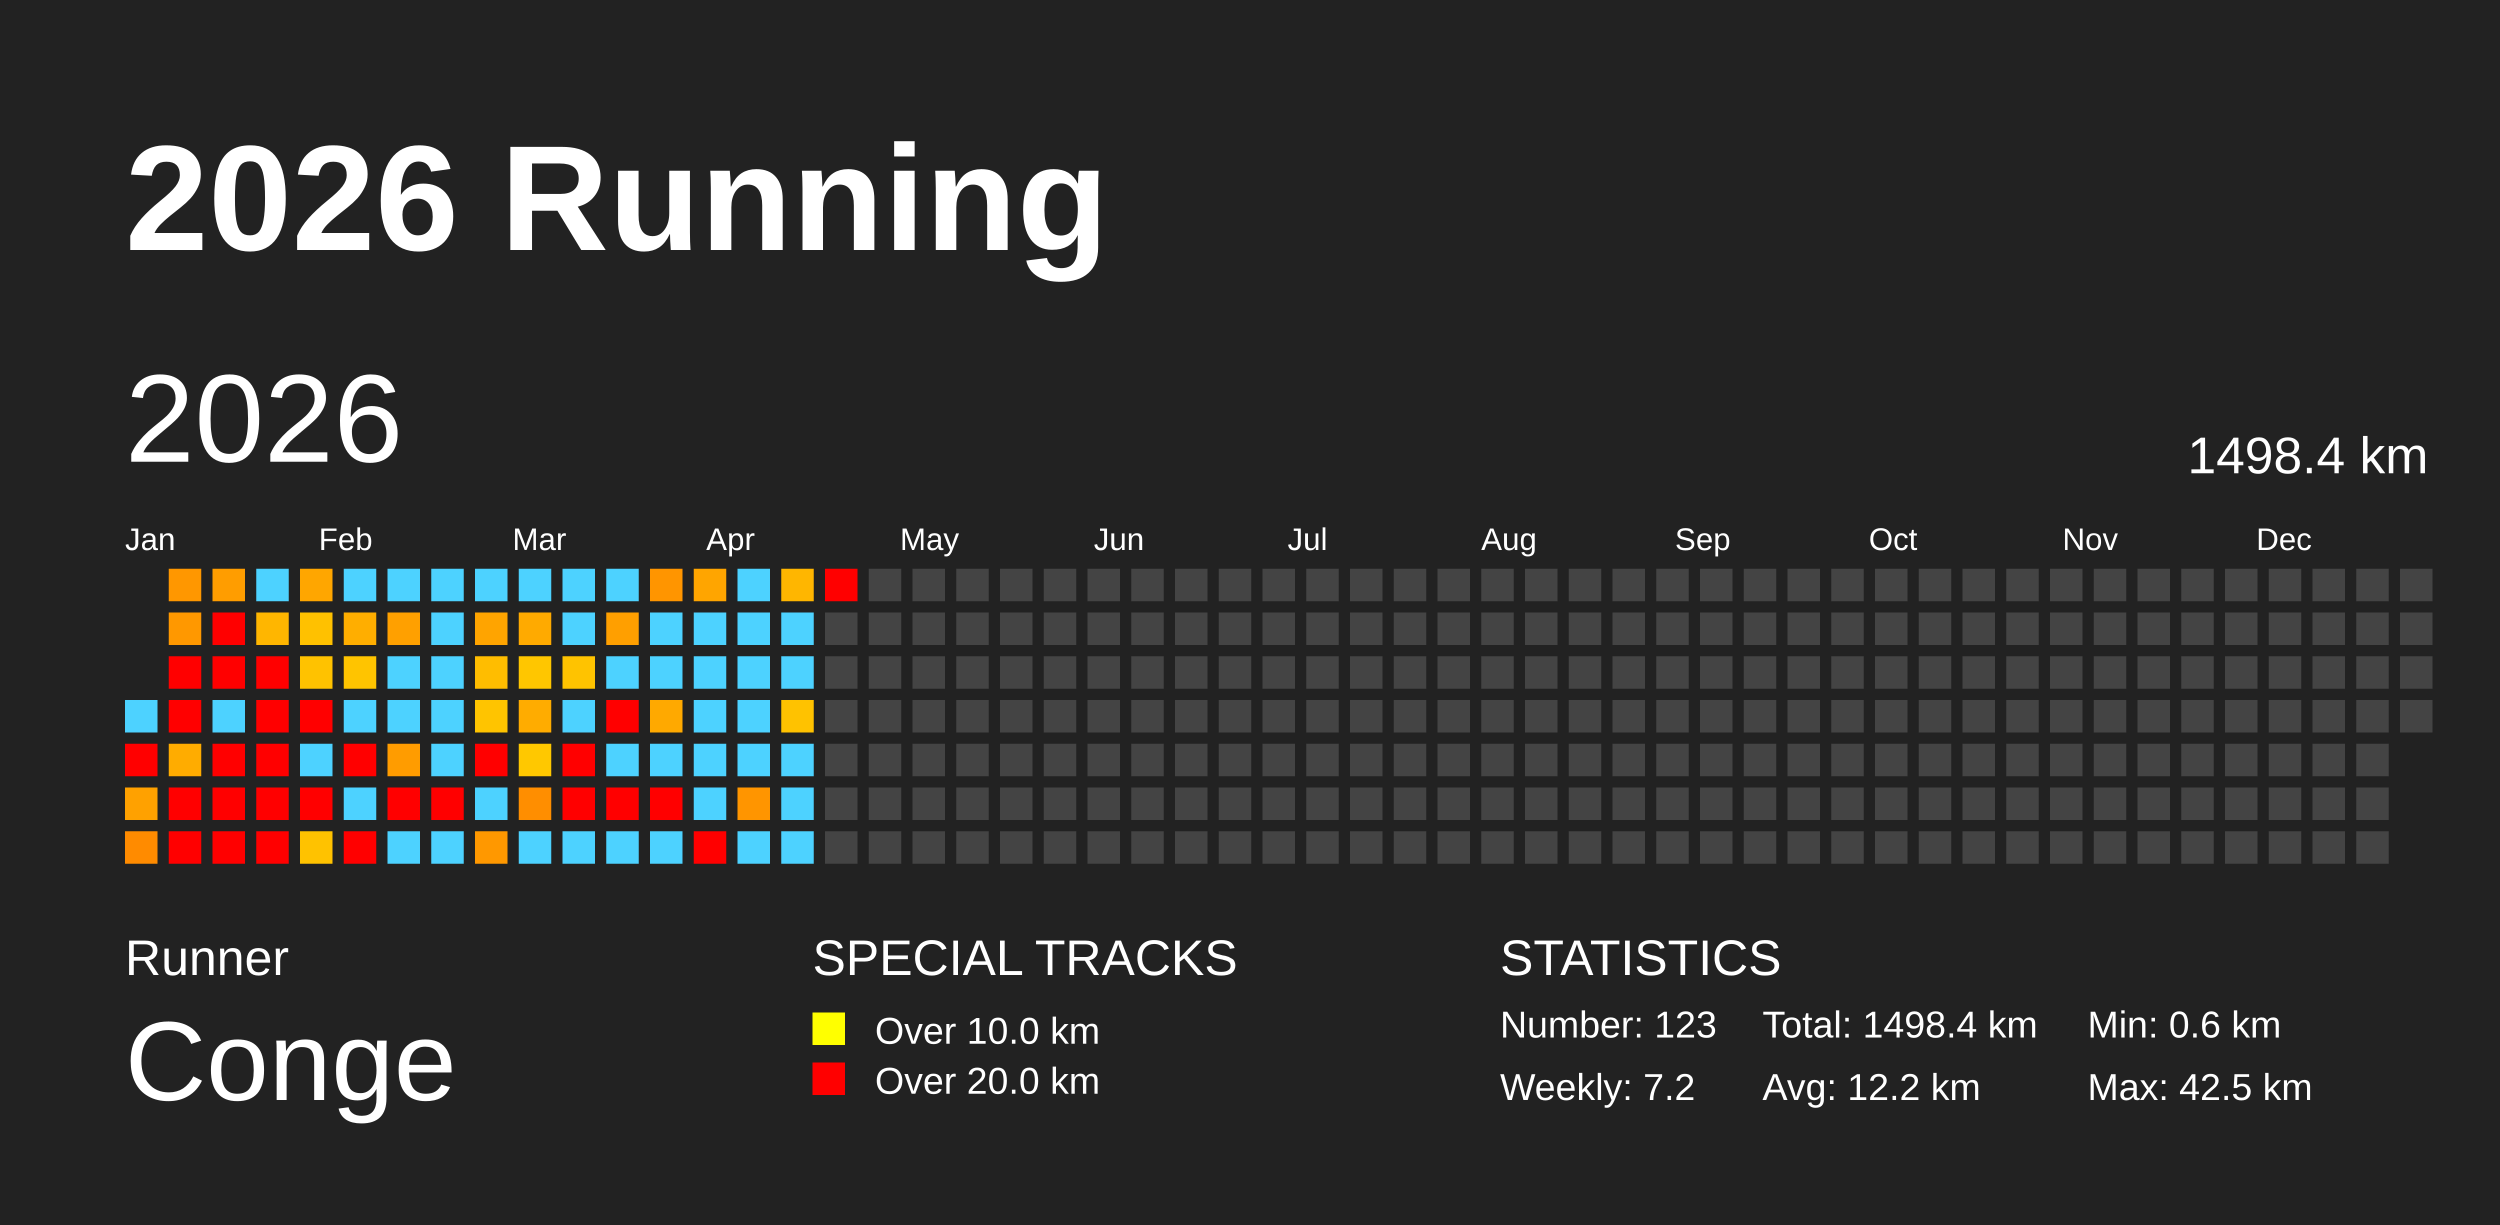
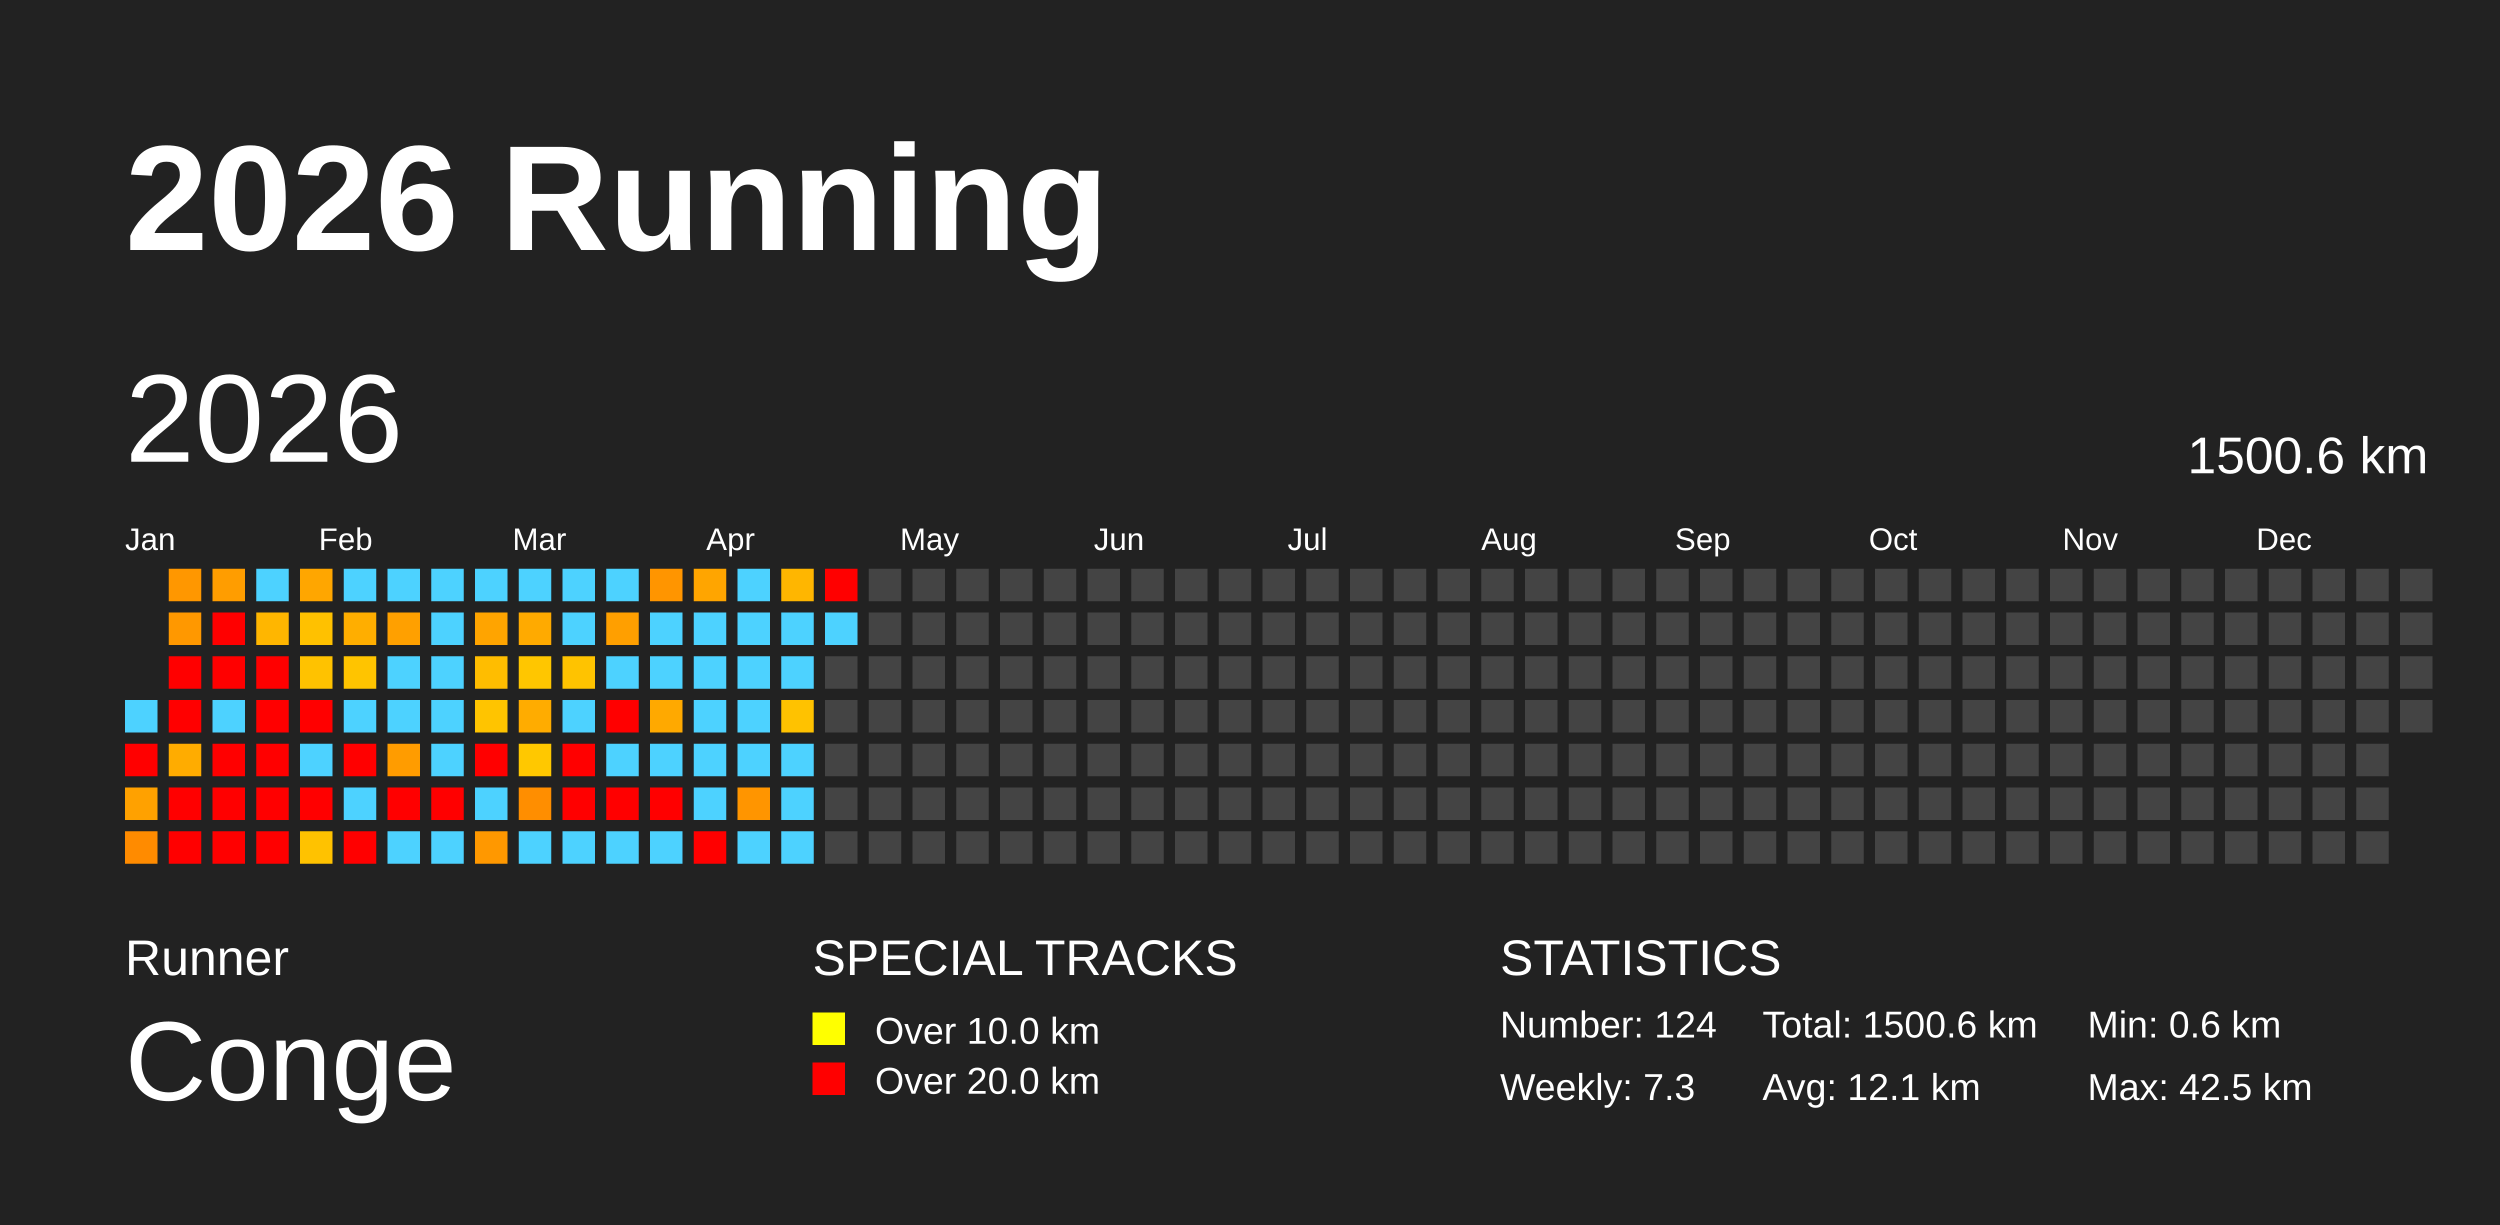
<svg xmlns="http://www.w3.org/2000/svg" baseProfile="full" height="98mm" version="1.1" viewBox="0,0,200,98" width="200mm">
  <defs />
  <rect fill="#222222" height="98" width="200" x="0" y="0" />
  <text fill="#FFFFFF" style="font-size:12px; font-family:Arial; font-weight:bold;" x="10" y="20">2026 Running</text>
  <text fill="#FFFFFF" style="font-size:4px; font-family:Arial" x="10" y="78">Runner</text>
  <text fill="#FFFFFF" style="font-size:9px; font-family:Arial" x="10" y="88">Conge</text>
  <text fill="#FFFFFF" style="font-size:4px; font-family:Arial" x="65" y="78">SPECIAL TRACKS</text>
  <rect fill="yellow" height="2.6" width="2.6" x="65" y="81" />
  <text fill="#FFFFFF" style="font-size:3px; font-family:Arial" x="70" y="83.5">Over 10.0 km</text>
  <rect fill="red" height="2.6" width="2.6" x="65" y="85" />
  <text fill="#FFFFFF" style="font-size:3px; font-family:Arial" x="70" y="87.5">Over 20.0 km</text>
  <text fill="#FFFFFF" style="font-size:4px; font-family:Arial" x="120" y="78">STATISTICS</text>
-   <text fill="#FFFFFF" style="font-size:3px; font-family:Arial" x="120" y="83">Number: 123</text>
-   <text fill="#FFFFFF" style="font-size:3px; font-family:Arial" x="120" y="88">Weekly: 7.2</text>
-   <text fill="#FFFFFF" style="font-size:3px; font-family:Arial" x="141" y="83">Total: 1498.4 km</text>
-   <text fill="#FFFFFF" style="font-size:3px; font-family:Arial" x="141" y="88">Avg: 12.2 km</text>
+   <text fill="#FFFFFF" style="font-size:3px; font-family:Arial" x="120" y="83">Number: 124</text>
+   <text fill="#FFFFFF" style="font-size:3px; font-family:Arial" x="120" y="88">Weekly: 7.3</text>
+   <text fill="#FFFFFF" style="font-size:3px; font-family:Arial" x="141" y="83">Total: 1500.6 km</text>
+   <text fill="#FFFFFF" style="font-size:3px; font-family:Arial" x="141" y="88">Avg: 12.1 km</text>
  <text fill="#FFFFFF" style="font-size:3px; font-family:Arial" x="167" y="83">Min: 0.6 km</text>
  <text fill="#FFFFFF" style="font-size:3px; font-family:Arial" x="167" y="88">Max: 42.5 km</text>
  <text dominant-baseline="hanging" fill="#FFFFFF" style="font-size:10.0px; font-family:Arial;" x="10" y="30">2026</text>
-   <text dominant-baseline="hanging" fill="#FFFFFF" style="font-size:4.125px; font-family:Arial;" x="175" y="35">1498.4 km</text>
+   <text dominant-baseline="hanging" fill="#FFFFFF" style="font-size:4.125px; font-family:Arial;" x="175" y="35">1500.6 km</text>
  <text fill="#FFFFFF" style="font-size:2.5px; font-family:Arial" x="10.0" y="44">Jan</text>
  <text fill="#FFFFFF" style="font-size:2.5px; font-family:Arial" x="25.5" y="44">Feb</text>
  <text fill="#FFFFFF" style="font-size:2.5px; font-family:Arial" x="41.0" y="44">Mar</text>
  <text fill="#FFFFFF" style="font-size:2.5px; font-family:Arial" x="56.5" y="44">Apr</text>
  <text fill="#FFFFFF" style="font-size:2.5px; font-family:Arial" x="72.0" y="44">May</text>
  <text fill="#FFFFFF" style="font-size:2.5px; font-family:Arial" x="87.5" y="44">Jun</text>
  <text fill="#FFFFFF" style="font-size:2.5px; font-family:Arial" x="103.0" y="44">Jul</text>
  <text fill="#FFFFFF" style="font-size:2.5px; font-family:Arial" x="118.5" y="44">Aug</text>
  <text fill="#FFFFFF" style="font-size:2.5px; font-family:Arial" x="134.0" y="44">Sep</text>
  <text fill="#FFFFFF" style="font-size:2.5px; font-family:Arial" x="149.5" y="44">Oct</text>
  <text fill="#FFFFFF" style="font-size:2.5px; font-family:Arial" x="165.0" y="44">Nov</text>
  <text fill="#FFFFFF" style="font-size:2.5px; font-family:Arial" x="180.5" y="44">Dec</text>
  <rect fill="#4dd2ff" height="2.6" width="2.6" x="10.0" y="56.0" />
  <rect fill="red" height="2.6" width="2.6" x="10.0" y="59.5" />
  <rect fill="#ffa100" height="2.6" width="2.6" x="10.0" y="63.0" />
  <rect fill="#ff8b00" height="2.6" width="2.6" x="10.0" y="66.5" />
  <rect fill="#ff9700" height="2.6" width="2.6" x="13.5" y="45.5" />
  <rect fill="#ff9800" height="2.6" width="2.6" x="13.5" y="49.0" />
  <rect fill="red" height="2.6" width="2.6" x="13.5" y="52.5" />
  <rect fill="red" height="2.6" width="2.6" x="13.5" y="56.0" />
  <rect fill="#ffac00" height="2.6" width="2.6" x="13.5" y="59.5" />
  <rect fill="red" height="2.6" width="2.6" x="13.5" y="63.0" />
  <rect fill="red" height="2.6" width="2.6" x="13.5" y="66.5" />
  <rect fill="#ff9d00" height="2.6" width="2.6" x="17.0" y="45.5" />
  <rect fill="red" height="2.6" width="2.6" x="17.0" y="49.0" />
  <rect fill="red" height="2.6" width="2.6" x="17.0" y="52.5" />
  <rect fill="#4dd2ff" height="2.6" width="2.6" x="17.0" y="56.0" />
  <rect fill="red" height="2.6" width="2.6" x="17.0" y="59.5" />
  <rect fill="red" height="2.6" width="2.6" x="17.0" y="63.0" />
  <rect fill="red" height="2.6" width="2.6" x="17.0" y="66.5" />
  <rect fill="#4dd2ff" height="2.6" width="2.6" x="20.5" y="45.5" />
  <rect fill="#ffb600" height="2.6" width="2.6" x="20.5" y="49.0" />
  <rect fill="red" height="2.6" width="2.6" x="20.5" y="52.5" />
  <rect fill="red" height="2.6" width="2.6" x="20.5" y="56.0" />
  <rect fill="red" height="2.6" width="2.6" x="20.5" y="59.5" />
  <rect fill="red" height="2.6" width="2.6" x="20.5" y="63.0" />
  <rect fill="red" height="2.6" width="2.6" x="20.5" y="66.5" />
  <rect fill="#ffa600" height="2.6" width="2.6" x="24.0" y="45.5" />
  <rect fill="#ffc100" height="2.6" width="2.6" x="24.0" y="49.0" />
  <rect fill="#ffc200" height="2.6" width="2.6" x="24.0" y="52.5" />
  <rect fill="red" height="2.6" width="2.6" x="24.0" y="56.0" />
  <rect fill="#4dd2ff" height="2.6" width="2.6" x="24.0" y="59.5" />
  <rect fill="red" height="2.6" width="2.6" x="24.0" y="63.0" />
  <rect fill="#ffc200" height="2.6" width="2.6" x="24.0" y="66.5" />
  <rect fill="#4dd2ff" height="2.6" width="2.6" x="27.5" y="45.5" />
  <rect fill="#ffae00" height="2.6" width="2.6" x="27.5" y="49.0" />
  <rect fill="#ffc400" height="2.6" width="2.6" x="27.5" y="52.5" />
  <rect fill="#4dd2ff" height="2.6" width="2.6" x="27.5" y="56.0" />
  <rect fill="red" height="2.6" width="2.6" x="27.5" y="59.5" />
  <rect fill="#4dd2ff" height="2.6" width="2.6" x="27.5" y="63.0" />
  <rect fill="red" height="2.6" width="2.6" x="27.5" y="66.5" />
  <rect fill="#4dd2ff" height="2.6" width="2.6" x="31.0" y="45.5" />
  <rect fill="#ffa000" height="2.6" width="2.6" x="31.0" y="49.0" />
  <rect fill="#4dd2ff" height="2.6" width="2.6" x="31.0" y="52.5" />
  <rect fill="#4dd2ff" height="2.6" width="2.6" x="31.0" y="56.0" />
  <rect fill="#ff9c00" height="2.6" width="2.6" x="31.0" y="59.5" />
  <rect fill="red" height="2.6" width="2.6" x="31.0" y="63.0" />
  <rect fill="#4dd2ff" height="2.6" width="2.6" x="31.0" y="66.5" />
  <rect fill="#4dd2ff" height="2.6" width="2.6" x="34.5" y="45.5" />
  <rect fill="#4dd2ff" height="2.6" width="2.6" x="34.5" y="49.0" />
  <rect fill="#4dd2ff" height="2.6" width="2.6" x="34.5" y="52.5" />
  <rect fill="#4dd2ff" height="2.6" width="2.6" x="34.5" y="56.0" />
  <rect fill="#4dd2ff" height="2.6" width="2.6" x="34.5" y="59.5" />
  <rect fill="red" height="2.6" width="2.6" x="34.5" y="63.0" />
  <rect fill="#4dd2ff" height="2.6" width="2.6" x="34.5" y="66.5" />
  <rect fill="#4dd2ff" height="2.6" width="2.6" x="38.0" y="45.5" />
  <rect fill="#ffa400" height="2.6" width="2.6" x="38.0" y="49.0" />
  <rect fill="#ffbd00" height="2.6" width="2.6" x="38.0" y="52.5" />
  <rect fill="#ffc400" height="2.6" width="2.6" x="38.0" y="56.0" />
  <rect fill="red" height="2.6" width="2.6" x="38.0" y="59.5" />
  <rect fill="#4dd2ff" height="2.6" width="2.6" x="38.0" y="63.0" />
  <rect fill="#ff9800" height="2.6" width="2.6" x="38.0" y="66.5" />
  <rect fill="#4dd2ff" height="2.6" width="2.6" x="41.5" y="45.5" />
  <rect fill="#ffaa00" height="2.6" width="2.6" x="41.5" y="49.0" />
  <rect fill="#ffc600" height="2.6" width="2.6" x="41.5" y="52.5" />
  <rect fill="#ffac00" height="2.6" width="2.6" x="41.5" y="56.0" />
  <rect fill="#ffc800" height="2.6" width="2.6" x="41.5" y="59.5" />
  <rect fill="#ff8e00" height="2.6" width="2.6" x="41.5" y="63.0" />
  <rect fill="#4dd2ff" height="2.6" width="2.6" x="41.5" y="66.5" />
  <rect fill="#4dd2ff" height="2.6" width="2.6" x="45.0" y="45.5" />
  <rect fill="#4dd2ff" height="2.6" width="2.6" x="45.0" y="49.0" />
  <rect fill="#ffc300" height="2.6" width="2.6" x="45.0" y="52.5" />
  <rect fill="#4dd2ff" height="2.6" width="2.6" x="45.0" y="56.0" />
  <rect fill="red" height="2.6" width="2.6" x="45.0" y="59.5" />
  <rect fill="red" height="2.6" width="2.6" x="45.0" y="63.0" />
  <rect fill="#4dd2ff" height="2.6" width="2.6" x="45.0" y="66.5" />
  <rect fill="#4dd2ff" height="2.6" width="2.6" x="48.5" y="45.5" />
  <rect fill="#ff9f00" height="2.6" width="2.6" x="48.5" y="49.0" />
  <rect fill="#4dd2ff" height="2.6" width="2.6" x="48.5" y="52.5" />
  <rect fill="red" height="2.6" width="2.6" x="48.5" y="56.0" />
  <rect fill="#4dd2ff" height="2.6" width="2.6" x="48.5" y="59.5" />
  <rect fill="red" height="2.6" width="2.6" x="48.5" y="63.0" />
  <rect fill="#4dd2ff" height="2.6" width="2.6" x="48.5" y="66.5" />
  <rect fill="#ff9500" height="2.6" width="2.6" x="52.0" y="45.5" />
  <rect fill="#4dd2ff" height="2.6" width="2.6" x="52.0" y="49.0" />
  <rect fill="#4dd2ff" height="2.6" width="2.6" x="52.0" y="52.5" />
  <rect fill="#ffa900" height="2.6" width="2.6" x="52.0" y="56.0" />
  <rect fill="#4dd2ff" height="2.6" width="2.6" x="52.0" y="59.5" />
  <rect fill="red" height="2.6" width="2.6" x="52.0" y="63.0" />
  <rect fill="#4dd2ff" height="2.6" width="2.6" x="52.0" y="66.5" />
  <rect fill="#ffa500" height="2.6" width="2.6" x="55.5" y="45.5" />
  <rect fill="#4dd2ff" height="2.6" width="2.6" x="55.5" y="49.0" />
  <rect fill="#4dd2ff" height="2.6" width="2.6" x="55.5" y="52.5" />
  <rect fill="#4dd2ff" height="2.6" width="2.6" x="55.5" y="56.0" />
  <rect fill="#4dd2ff" height="2.6" width="2.6" x="55.5" y="59.5" />
  <rect fill="#4dd2ff" height="2.6" width="2.6" x="55.5" y="63.0" />
  <rect fill="red" height="2.6" width="2.6" x="55.5" y="66.5" />
  <rect fill="#4dd2ff" height="2.6" width="2.6" x="59.0" y="45.5" />
  <rect fill="#4dd2ff" height="2.6" width="2.6" x="59.0" y="49.0" />
  <rect fill="#4dd2ff" height="2.6" width="2.6" x="59.0" y="52.5" />
  <rect fill="#4dd2ff" height="2.6" width="2.6" x="59.0" y="56.0" />
  <rect fill="#4dd2ff" height="2.6" width="2.6" x="59.0" y="59.5" />
  <rect fill="#ff9500" height="2.6" width="2.6" x="59.0" y="63.0" />
  <rect fill="#4dd2ff" height="2.6" width="2.6" x="59.0" y="66.5" />
  <rect fill="#ffb600" height="2.6" width="2.6" x="62.5" y="45.5" />
  <rect fill="#4dd2ff" height="2.6" width="2.6" x="62.5" y="49.0" />
  <rect fill="#4dd2ff" height="2.6" width="2.6" x="62.5" y="52.5" />
  <rect fill="#ffc200" height="2.6" width="2.6" x="62.5" y="56.0" />
  <rect fill="#4dd2ff" height="2.6" width="2.6" x="62.5" y="59.5" />
  <rect fill="#4dd2ff" height="2.6" width="2.6" x="62.5" y="63.0" />
  <rect fill="#4dd2ff" height="2.6" width="2.6" x="62.5" y="66.5" />
  <rect fill="red" height="2.6" width="2.6" x="66.0" y="45.5" />
-   <rect fill="#444444" height="2.6" width="2.6" x="66.0" y="49.0" />
+   <rect fill="#4dd2ff" height="2.6" width="2.6" x="66.0" y="49.0" />
  <rect fill="#444444" height="2.6" width="2.6" x="66.0" y="52.5" />
  <rect fill="#444444" height="2.6" width="2.6" x="66.0" y="56.0" />
  <rect fill="#444444" height="2.6" width="2.6" x="66.0" y="59.5" />
  <rect fill="#444444" height="2.6" width="2.6" x="66.0" y="63.0" />
  <rect fill="#444444" height="2.6" width="2.6" x="66.0" y="66.5" />
  <rect fill="#444444" height="2.6" width="2.6" x="69.5" y="45.5" />
  <rect fill="#444444" height="2.6" width="2.6" x="69.5" y="49.0" />
  <rect fill="#444444" height="2.6" width="2.6" x="69.5" y="52.5" />
  <rect fill="#444444" height="2.6" width="2.6" x="69.5" y="56.0" />
  <rect fill="#444444" height="2.6" width="2.6" x="69.5" y="59.5" />
  <rect fill="#444444" height="2.6" width="2.6" x="69.5" y="63.0" />
  <rect fill="#444444" height="2.6" width="2.6" x="69.5" y="66.5" />
  <rect fill="#444444" height="2.6" width="2.6" x="73.0" y="45.5" />
  <rect fill="#444444" height="2.6" width="2.6" x="73.0" y="49.0" />
  <rect fill="#444444" height="2.6" width="2.6" x="73.0" y="52.5" />
  <rect fill="#444444" height="2.6" width="2.6" x="73.0" y="56.0" />
  <rect fill="#444444" height="2.6" width="2.6" x="73.0" y="59.5" />
  <rect fill="#444444" height="2.6" width="2.6" x="73.0" y="63.0" />
  <rect fill="#444444" height="2.6" width="2.6" x="73.0" y="66.5" />
  <rect fill="#444444" height="2.6" width="2.6" x="76.5" y="45.5" />
  <rect fill="#444444" height="2.6" width="2.6" x="76.5" y="49.0" />
  <rect fill="#444444" height="2.6" width="2.6" x="76.5" y="52.5" />
  <rect fill="#444444" height="2.6" width="2.6" x="76.5" y="56.0" />
  <rect fill="#444444" height="2.6" width="2.6" x="76.5" y="59.5" />
  <rect fill="#444444" height="2.6" width="2.6" x="76.5" y="63.0" />
  <rect fill="#444444" height="2.6" width="2.6" x="76.5" y="66.5" />
  <rect fill="#444444" height="2.6" width="2.6" x="80.0" y="45.5" />
  <rect fill="#444444" height="2.6" width="2.6" x="80.0" y="49.0" />
  <rect fill="#444444" height="2.6" width="2.6" x="80.0" y="52.5" />
  <rect fill="#444444" height="2.6" width="2.6" x="80.0" y="56.0" />
  <rect fill="#444444" height="2.6" width="2.6" x="80.0" y="59.5" />
  <rect fill="#444444" height="2.6" width="2.6" x="80.0" y="63.0" />
  <rect fill="#444444" height="2.6" width="2.6" x="80.0" y="66.5" />
  <rect fill="#444444" height="2.6" width="2.6" x="83.5" y="45.5" />
  <rect fill="#444444" height="2.6" width="2.6" x="83.5" y="49.0" />
  <rect fill="#444444" height="2.6" width="2.6" x="83.5" y="52.5" />
  <rect fill="#444444" height="2.6" width="2.6" x="83.5" y="56.0" />
  <rect fill="#444444" height="2.6" width="2.6" x="83.5" y="59.5" />
  <rect fill="#444444" height="2.6" width="2.6" x="83.5" y="63.0" />
  <rect fill="#444444" height="2.6" width="2.6" x="83.5" y="66.5" />
  <rect fill="#444444" height="2.6" width="2.6" x="87.0" y="45.5" />
  <rect fill="#444444" height="2.6" width="2.6" x="87.0" y="49.0" />
  <rect fill="#444444" height="2.6" width="2.6" x="87.0" y="52.5" />
  <rect fill="#444444" height="2.6" width="2.6" x="87.0" y="56.0" />
  <rect fill="#444444" height="2.6" width="2.6" x="87.0" y="59.5" />
  <rect fill="#444444" height="2.6" width="2.6" x="87.0" y="63.0" />
  <rect fill="#444444" height="2.6" width="2.6" x="87.0" y="66.5" />
  <rect fill="#444444" height="2.6" width="2.6" x="90.5" y="45.5" />
  <rect fill="#444444" height="2.6" width="2.6" x="90.5" y="49.0" />
  <rect fill="#444444" height="2.6" width="2.6" x="90.5" y="52.5" />
  <rect fill="#444444" height="2.6" width="2.6" x="90.5" y="56.0" />
  <rect fill="#444444" height="2.6" width="2.6" x="90.5" y="59.5" />
  <rect fill="#444444" height="2.6" width="2.6" x="90.5" y="63.0" />
  <rect fill="#444444" height="2.6" width="2.6" x="90.5" y="66.5" />
  <rect fill="#444444" height="2.6" width="2.6" x="94.0" y="45.5" />
  <rect fill="#444444" height="2.6" width="2.6" x="94.0" y="49.0" />
  <rect fill="#444444" height="2.6" width="2.6" x="94.0" y="52.5" />
  <rect fill="#444444" height="2.6" width="2.6" x="94.0" y="56.0" />
  <rect fill="#444444" height="2.6" width="2.6" x="94.0" y="59.5" />
  <rect fill="#444444" height="2.6" width="2.6" x="94.0" y="63.0" />
  <rect fill="#444444" height="2.6" width="2.6" x="94.0" y="66.5" />
  <rect fill="#444444" height="2.6" width="2.6" x="97.5" y="45.5" />
  <rect fill="#444444" height="2.6" width="2.6" x="97.5" y="49.0" />
  <rect fill="#444444" height="2.6" width="2.6" x="97.5" y="52.5" />
  <rect fill="#444444" height="2.6" width="2.6" x="97.5" y="56.0" />
  <rect fill="#444444" height="2.6" width="2.6" x="97.5" y="59.5" />
  <rect fill="#444444" height="2.6" width="2.6" x="97.5" y="63.0" />
  <rect fill="#444444" height="2.6" width="2.6" x="97.5" y="66.5" />
  <rect fill="#444444" height="2.6" width="2.6" x="101.0" y="45.5" />
  <rect fill="#444444" height="2.6" width="2.6" x="101.0" y="49.0" />
  <rect fill="#444444" height="2.6" width="2.6" x="101.0" y="52.5" />
  <rect fill="#444444" height="2.6" width="2.6" x="101.0" y="56.0" />
  <rect fill="#444444" height="2.6" width="2.6" x="101.0" y="59.5" />
  <rect fill="#444444" height="2.6" width="2.6" x="101.0" y="63.0" />
  <rect fill="#444444" height="2.6" width="2.6" x="101.0" y="66.5" />
  <rect fill="#444444" height="2.6" width="2.6" x="104.5" y="45.5" />
  <rect fill="#444444" height="2.6" width="2.6" x="104.5" y="49.0" />
  <rect fill="#444444" height="2.6" width="2.6" x="104.5" y="52.5" />
  <rect fill="#444444" height="2.6" width="2.6" x="104.5" y="56.0" />
  <rect fill="#444444" height="2.6" width="2.6" x="104.5" y="59.5" />
  <rect fill="#444444" height="2.6" width="2.6" x="104.5" y="63.0" />
  <rect fill="#444444" height="2.6" width="2.6" x="104.5" y="66.5" />
  <rect fill="#444444" height="2.6" width="2.6" x="108.0" y="45.5" />
  <rect fill="#444444" height="2.6" width="2.6" x="108.0" y="49.0" />
  <rect fill="#444444" height="2.6" width="2.6" x="108.0" y="52.5" />
  <rect fill="#444444" height="2.6" width="2.6" x="108.0" y="56.0" />
  <rect fill="#444444" height="2.6" width="2.6" x="108.0" y="59.5" />
  <rect fill="#444444" height="2.6" width="2.6" x="108.0" y="63.0" />
  <rect fill="#444444" height="2.6" width="2.6" x="108.0" y="66.5" />
  <rect fill="#444444" height="2.6" width="2.6" x="111.5" y="45.5" />
  <rect fill="#444444" height="2.6" width="2.6" x="111.5" y="49.0" />
  <rect fill="#444444" height="2.6" width="2.6" x="111.5" y="52.5" />
  <rect fill="#444444" height="2.6" width="2.6" x="111.5" y="56.0" />
  <rect fill="#444444" height="2.6" width="2.6" x="111.5" y="59.5" />
  <rect fill="#444444" height="2.6" width="2.6" x="111.5" y="63.0" />
  <rect fill="#444444" height="2.6" width="2.6" x="111.5" y="66.5" />
  <rect fill="#444444" height="2.6" width="2.6" x="115.0" y="45.5" />
  <rect fill="#444444" height="2.6" width="2.6" x="115.0" y="49.0" />
  <rect fill="#444444" height="2.6" width="2.6" x="115.0" y="52.5" />
  <rect fill="#444444" height="2.6" width="2.6" x="115.0" y="56.0" />
  <rect fill="#444444" height="2.6" width="2.6" x="115.0" y="59.5" />
  <rect fill="#444444" height="2.6" width="2.6" x="115.0" y="63.0" />
  <rect fill="#444444" height="2.6" width="2.6" x="115.0" y="66.5" />
  <rect fill="#444444" height="2.6" width="2.6" x="118.5" y="45.5" />
  <rect fill="#444444" height="2.6" width="2.6" x="118.5" y="49.0" />
  <rect fill="#444444" height="2.6" width="2.6" x="118.5" y="52.5" />
  <rect fill="#444444" height="2.6" width="2.6" x="118.5" y="56.0" />
  <rect fill="#444444" height="2.6" width="2.6" x="118.5" y="59.5" />
  <rect fill="#444444" height="2.6" width="2.6" x="118.5" y="63.0" />
  <rect fill="#444444" height="2.6" width="2.6" x="118.5" y="66.5" />
  <rect fill="#444444" height="2.6" width="2.6" x="122.0" y="45.5" />
  <rect fill="#444444" height="2.6" width="2.6" x="122.0" y="49.0" />
  <rect fill="#444444" height="2.6" width="2.6" x="122.0" y="52.5" />
  <rect fill="#444444" height="2.6" width="2.6" x="122.0" y="56.0" />
  <rect fill="#444444" height="2.6" width="2.6" x="122.0" y="59.5" />
  <rect fill="#444444" height="2.6" width="2.6" x="122.0" y="63.0" />
  <rect fill="#444444" height="2.6" width="2.6" x="122.0" y="66.5" />
  <rect fill="#444444" height="2.6" width="2.6" x="125.5" y="45.5" />
  <rect fill="#444444" height="2.6" width="2.6" x="125.5" y="49.0" />
  <rect fill="#444444" height="2.6" width="2.6" x="125.5" y="52.5" />
  <rect fill="#444444" height="2.6" width="2.6" x="125.5" y="56.0" />
  <rect fill="#444444" height="2.6" width="2.6" x="125.5" y="59.5" />
  <rect fill="#444444" height="2.6" width="2.6" x="125.5" y="63.0" />
  <rect fill="#444444" height="2.6" width="2.6" x="125.5" y="66.5" />
  <rect fill="#444444" height="2.6" width="2.6" x="129.0" y="45.5" />
  <rect fill="#444444" height="2.6" width="2.6" x="129.0" y="49.0" />
  <rect fill="#444444" height="2.6" width="2.6" x="129.0" y="52.5" />
  <rect fill="#444444" height="2.6" width="2.6" x="129.0" y="56.0" />
  <rect fill="#444444" height="2.6" width="2.6" x="129.0" y="59.5" />
  <rect fill="#444444" height="2.6" width="2.6" x="129.0" y="63.0" />
  <rect fill="#444444" height="2.6" width="2.6" x="129.0" y="66.5" />
  <rect fill="#444444" height="2.6" width="2.6" x="132.5" y="45.5" />
  <rect fill="#444444" height="2.6" width="2.6" x="132.5" y="49.0" />
  <rect fill="#444444" height="2.6" width="2.6" x="132.5" y="52.5" />
  <rect fill="#444444" height="2.6" width="2.6" x="132.5" y="56.0" />
  <rect fill="#444444" height="2.6" width="2.6" x="132.5" y="59.5" />
  <rect fill="#444444" height="2.6" width="2.6" x="132.5" y="63.0" />
  <rect fill="#444444" height="2.6" width="2.6" x="132.5" y="66.5" />
  <rect fill="#444444" height="2.6" width="2.6" x="136.0" y="45.5" />
  <rect fill="#444444" height="2.6" width="2.6" x="136.0" y="49.0" />
  <rect fill="#444444" height="2.6" width="2.6" x="136.0" y="52.5" />
  <rect fill="#444444" height="2.6" width="2.6" x="136.0" y="56.0" />
  <rect fill="#444444" height="2.6" width="2.6" x="136.0" y="59.5" />
  <rect fill="#444444" height="2.6" width="2.6" x="136.0" y="63.0" />
  <rect fill="#444444" height="2.6" width="2.6" x="136.0" y="66.5" />
  <rect fill="#444444" height="2.6" width="2.6" x="139.5" y="45.5" />
  <rect fill="#444444" height="2.6" width="2.6" x="139.5" y="49.0" />
  <rect fill="#444444" height="2.6" width="2.6" x="139.5" y="52.5" />
  <rect fill="#444444" height="2.6" width="2.6" x="139.5" y="56.0" />
  <rect fill="#444444" height="2.6" width="2.6" x="139.5" y="59.5" />
  <rect fill="#444444" height="2.6" width="2.6" x="139.5" y="63.0" />
  <rect fill="#444444" height="2.6" width="2.6" x="139.5" y="66.5" />
  <rect fill="#444444" height="2.6" width="2.6" x="143.0" y="45.5" />
  <rect fill="#444444" height="2.6" width="2.6" x="143.0" y="49.0" />
  <rect fill="#444444" height="2.6" width="2.6" x="143.0" y="52.5" />
  <rect fill="#444444" height="2.6" width="2.6" x="143.0" y="56.0" />
  <rect fill="#444444" height="2.6" width="2.6" x="143.0" y="59.5" />
  <rect fill="#444444" height="2.6" width="2.6" x="143.0" y="63.0" />
  <rect fill="#444444" height="2.6" width="2.6" x="143.0" y="66.5" />
  <rect fill="#444444" height="2.6" width="2.6" x="146.5" y="45.5" />
  <rect fill="#444444" height="2.6" width="2.6" x="146.5" y="49.0" />
  <rect fill="#444444" height="2.6" width="2.6" x="146.5" y="52.5" />
  <rect fill="#444444" height="2.6" width="2.6" x="146.5" y="56.0" />
  <rect fill="#444444" height="2.6" width="2.6" x="146.5" y="59.5" />
  <rect fill="#444444" height="2.6" width="2.6" x="146.5" y="63.0" />
  <rect fill="#444444" height="2.6" width="2.6" x="146.5" y="66.5" />
  <rect fill="#444444" height="2.6" width="2.6" x="150.0" y="45.5" />
  <rect fill="#444444" height="2.6" width="2.6" x="150.0" y="49.0" />
  <rect fill="#444444" height="2.6" width="2.6" x="150.0" y="52.5" />
  <rect fill="#444444" height="2.6" width="2.6" x="150.0" y="56.0" />
  <rect fill="#444444" height="2.6" width="2.6" x="150.0" y="59.5" />
  <rect fill="#444444" height="2.6" width="2.6" x="150.0" y="63.0" />
  <rect fill="#444444" height="2.6" width="2.6" x="150.0" y="66.5" />
  <rect fill="#444444" height="2.6" width="2.6" x="153.5" y="45.5" />
  <rect fill="#444444" height="2.6" width="2.6" x="153.5" y="49.0" />
  <rect fill="#444444" height="2.6" width="2.6" x="153.5" y="52.5" />
  <rect fill="#444444" height="2.6" width="2.6" x="153.5" y="56.0" />
  <rect fill="#444444" height="2.6" width="2.6" x="153.5" y="59.5" />
  <rect fill="#444444" height="2.6" width="2.6" x="153.5" y="63.0" />
  <rect fill="#444444" height="2.6" width="2.6" x="153.5" y="66.5" />
  <rect fill="#444444" height="2.6" width="2.6" x="157.0" y="45.5" />
  <rect fill="#444444" height="2.6" width="2.6" x="157.0" y="49.0" />
  <rect fill="#444444" height="2.6" width="2.6" x="157.0" y="52.5" />
  <rect fill="#444444" height="2.6" width="2.6" x="157.0" y="56.0" />
  <rect fill="#444444" height="2.6" width="2.6" x="157.0" y="59.5" />
  <rect fill="#444444" height="2.6" width="2.6" x="157.0" y="63.0" />
  <rect fill="#444444" height="2.6" width="2.6" x="157.0" y="66.5" />
  <rect fill="#444444" height="2.6" width="2.6" x="160.5" y="45.5" />
  <rect fill="#444444" height="2.6" width="2.6" x="160.5" y="49.0" />
  <rect fill="#444444" height="2.6" width="2.6" x="160.5" y="52.5" />
  <rect fill="#444444" height="2.6" width="2.6" x="160.5" y="56.0" />
  <rect fill="#444444" height="2.6" width="2.6" x="160.5" y="59.5" />
  <rect fill="#444444" height="2.6" width="2.6" x="160.5" y="63.0" />
  <rect fill="#444444" height="2.6" width="2.6" x="160.5" y="66.5" />
  <rect fill="#444444" height="2.6" width="2.6" x="164.0" y="45.5" />
  <rect fill="#444444" height="2.6" width="2.6" x="164.0" y="49.0" />
  <rect fill="#444444" height="2.6" width="2.6" x="164.0" y="52.5" />
  <rect fill="#444444" height="2.6" width="2.6" x="164.0" y="56.0" />
  <rect fill="#444444" height="2.6" width="2.6" x="164.0" y="59.5" />
  <rect fill="#444444" height="2.6" width="2.6" x="164.0" y="63.0" />
  <rect fill="#444444" height="2.6" width="2.6" x="164.0" y="66.5" />
  <rect fill="#444444" height="2.6" width="2.6" x="167.5" y="45.5" />
  <rect fill="#444444" height="2.6" width="2.6" x="167.5" y="49.0" />
  <rect fill="#444444" height="2.6" width="2.6" x="167.5" y="52.5" />
  <rect fill="#444444" height="2.6" width="2.6" x="167.5" y="56.0" />
  <rect fill="#444444" height="2.6" width="2.6" x="167.5" y="59.5" />
  <rect fill="#444444" height="2.6" width="2.6" x="167.5" y="63.0" />
  <rect fill="#444444" height="2.6" width="2.6" x="167.5" y="66.5" />
  <rect fill="#444444" height="2.6" width="2.6" x="171.0" y="45.5" />
  <rect fill="#444444" height="2.6" width="2.6" x="171.0" y="49.0" />
  <rect fill="#444444" height="2.6" width="2.6" x="171.0" y="52.5" />
  <rect fill="#444444" height="2.6" width="2.6" x="171.0" y="56.0" />
  <rect fill="#444444" height="2.6" width="2.6" x="171.0" y="59.5" />
  <rect fill="#444444" height="2.6" width="2.6" x="171.0" y="63.0" />
  <rect fill="#444444" height="2.6" width="2.6" x="171.0" y="66.5" />
  <rect fill="#444444" height="2.6" width="2.6" x="174.5" y="45.5" />
  <rect fill="#444444" height="2.6" width="2.6" x="174.5" y="49.0" />
  <rect fill="#444444" height="2.6" width="2.6" x="174.5" y="52.5" />
  <rect fill="#444444" height="2.6" width="2.6" x="174.5" y="56.0" />
  <rect fill="#444444" height="2.6" width="2.6" x="174.5" y="59.5" />
  <rect fill="#444444" height="2.6" width="2.6" x="174.5" y="63.0" />
  <rect fill="#444444" height="2.6" width="2.6" x="174.5" y="66.5" />
  <rect fill="#444444" height="2.6" width="2.6" x="178.0" y="45.5" />
  <rect fill="#444444" height="2.6" width="2.6" x="178.0" y="49.0" />
  <rect fill="#444444" height="2.6" width="2.6" x="178.0" y="52.5" />
  <rect fill="#444444" height="2.6" width="2.6" x="178.0" y="56.0" />
  <rect fill="#444444" height="2.6" width="2.6" x="178.0" y="59.5" />
  <rect fill="#444444" height="2.6" width="2.6" x="178.0" y="63.0" />
  <rect fill="#444444" height="2.6" width="2.6" x="178.0" y="66.5" />
  <rect fill="#444444" height="2.6" width="2.6" x="181.5" y="45.5" />
  <rect fill="#444444" height="2.6" width="2.6" x="181.5" y="49.0" />
  <rect fill="#444444" height="2.6" width="2.6" x="181.5" y="52.5" />
  <rect fill="#444444" height="2.6" width="2.6" x="181.5" y="56.0" />
  <rect fill="#444444" height="2.6" width="2.6" x="181.5" y="59.5" />
  <rect fill="#444444" height="2.6" width="2.6" x="181.5" y="63.0" />
  <rect fill="#444444" height="2.6" width="2.6" x="181.5" y="66.5" />
  <rect fill="#444444" height="2.6" width="2.6" x="185.0" y="45.5" />
  <rect fill="#444444" height="2.6" width="2.6" x="185.0" y="49.0" />
  <rect fill="#444444" height="2.6" width="2.6" x="185.0" y="52.5" />
  <rect fill="#444444" height="2.6" width="2.6" x="185.0" y="56.0" />
  <rect fill="#444444" height="2.6" width="2.6" x="185.0" y="59.5" />
  <rect fill="#444444" height="2.6" width="2.6" x="185.0" y="63.0" />
  <rect fill="#444444" height="2.6" width="2.6" x="185.0" y="66.5" />
  <rect fill="#444444" height="2.6" width="2.6" x="188.5" y="45.5" />
  <rect fill="#444444" height="2.6" width="2.6" x="188.5" y="49.0" />
  <rect fill="#444444" height="2.6" width="2.6" x="188.5" y="52.5" />
  <rect fill="#444444" height="2.6" width="2.6" x="188.5" y="56.0" />
  <rect fill="#444444" height="2.6" width="2.6" x="188.5" y="59.5" />
  <rect fill="#444444" height="2.6" width="2.6" x="188.5" y="63.0" />
  <rect fill="#444444" height="2.6" width="2.6" x="188.5" y="66.5" />
  <rect fill="#444444" height="2.6" width="2.6" x="192.0" y="45.5" />
  <rect fill="#444444" height="2.6" width="2.6" x="192.0" y="49.0" />
  <rect fill="#444444" height="2.6" width="2.6" x="192.0" y="52.5" />
  <rect fill="#444444" height="2.6" width="2.6" x="192.0" y="56.0" />
</svg>
